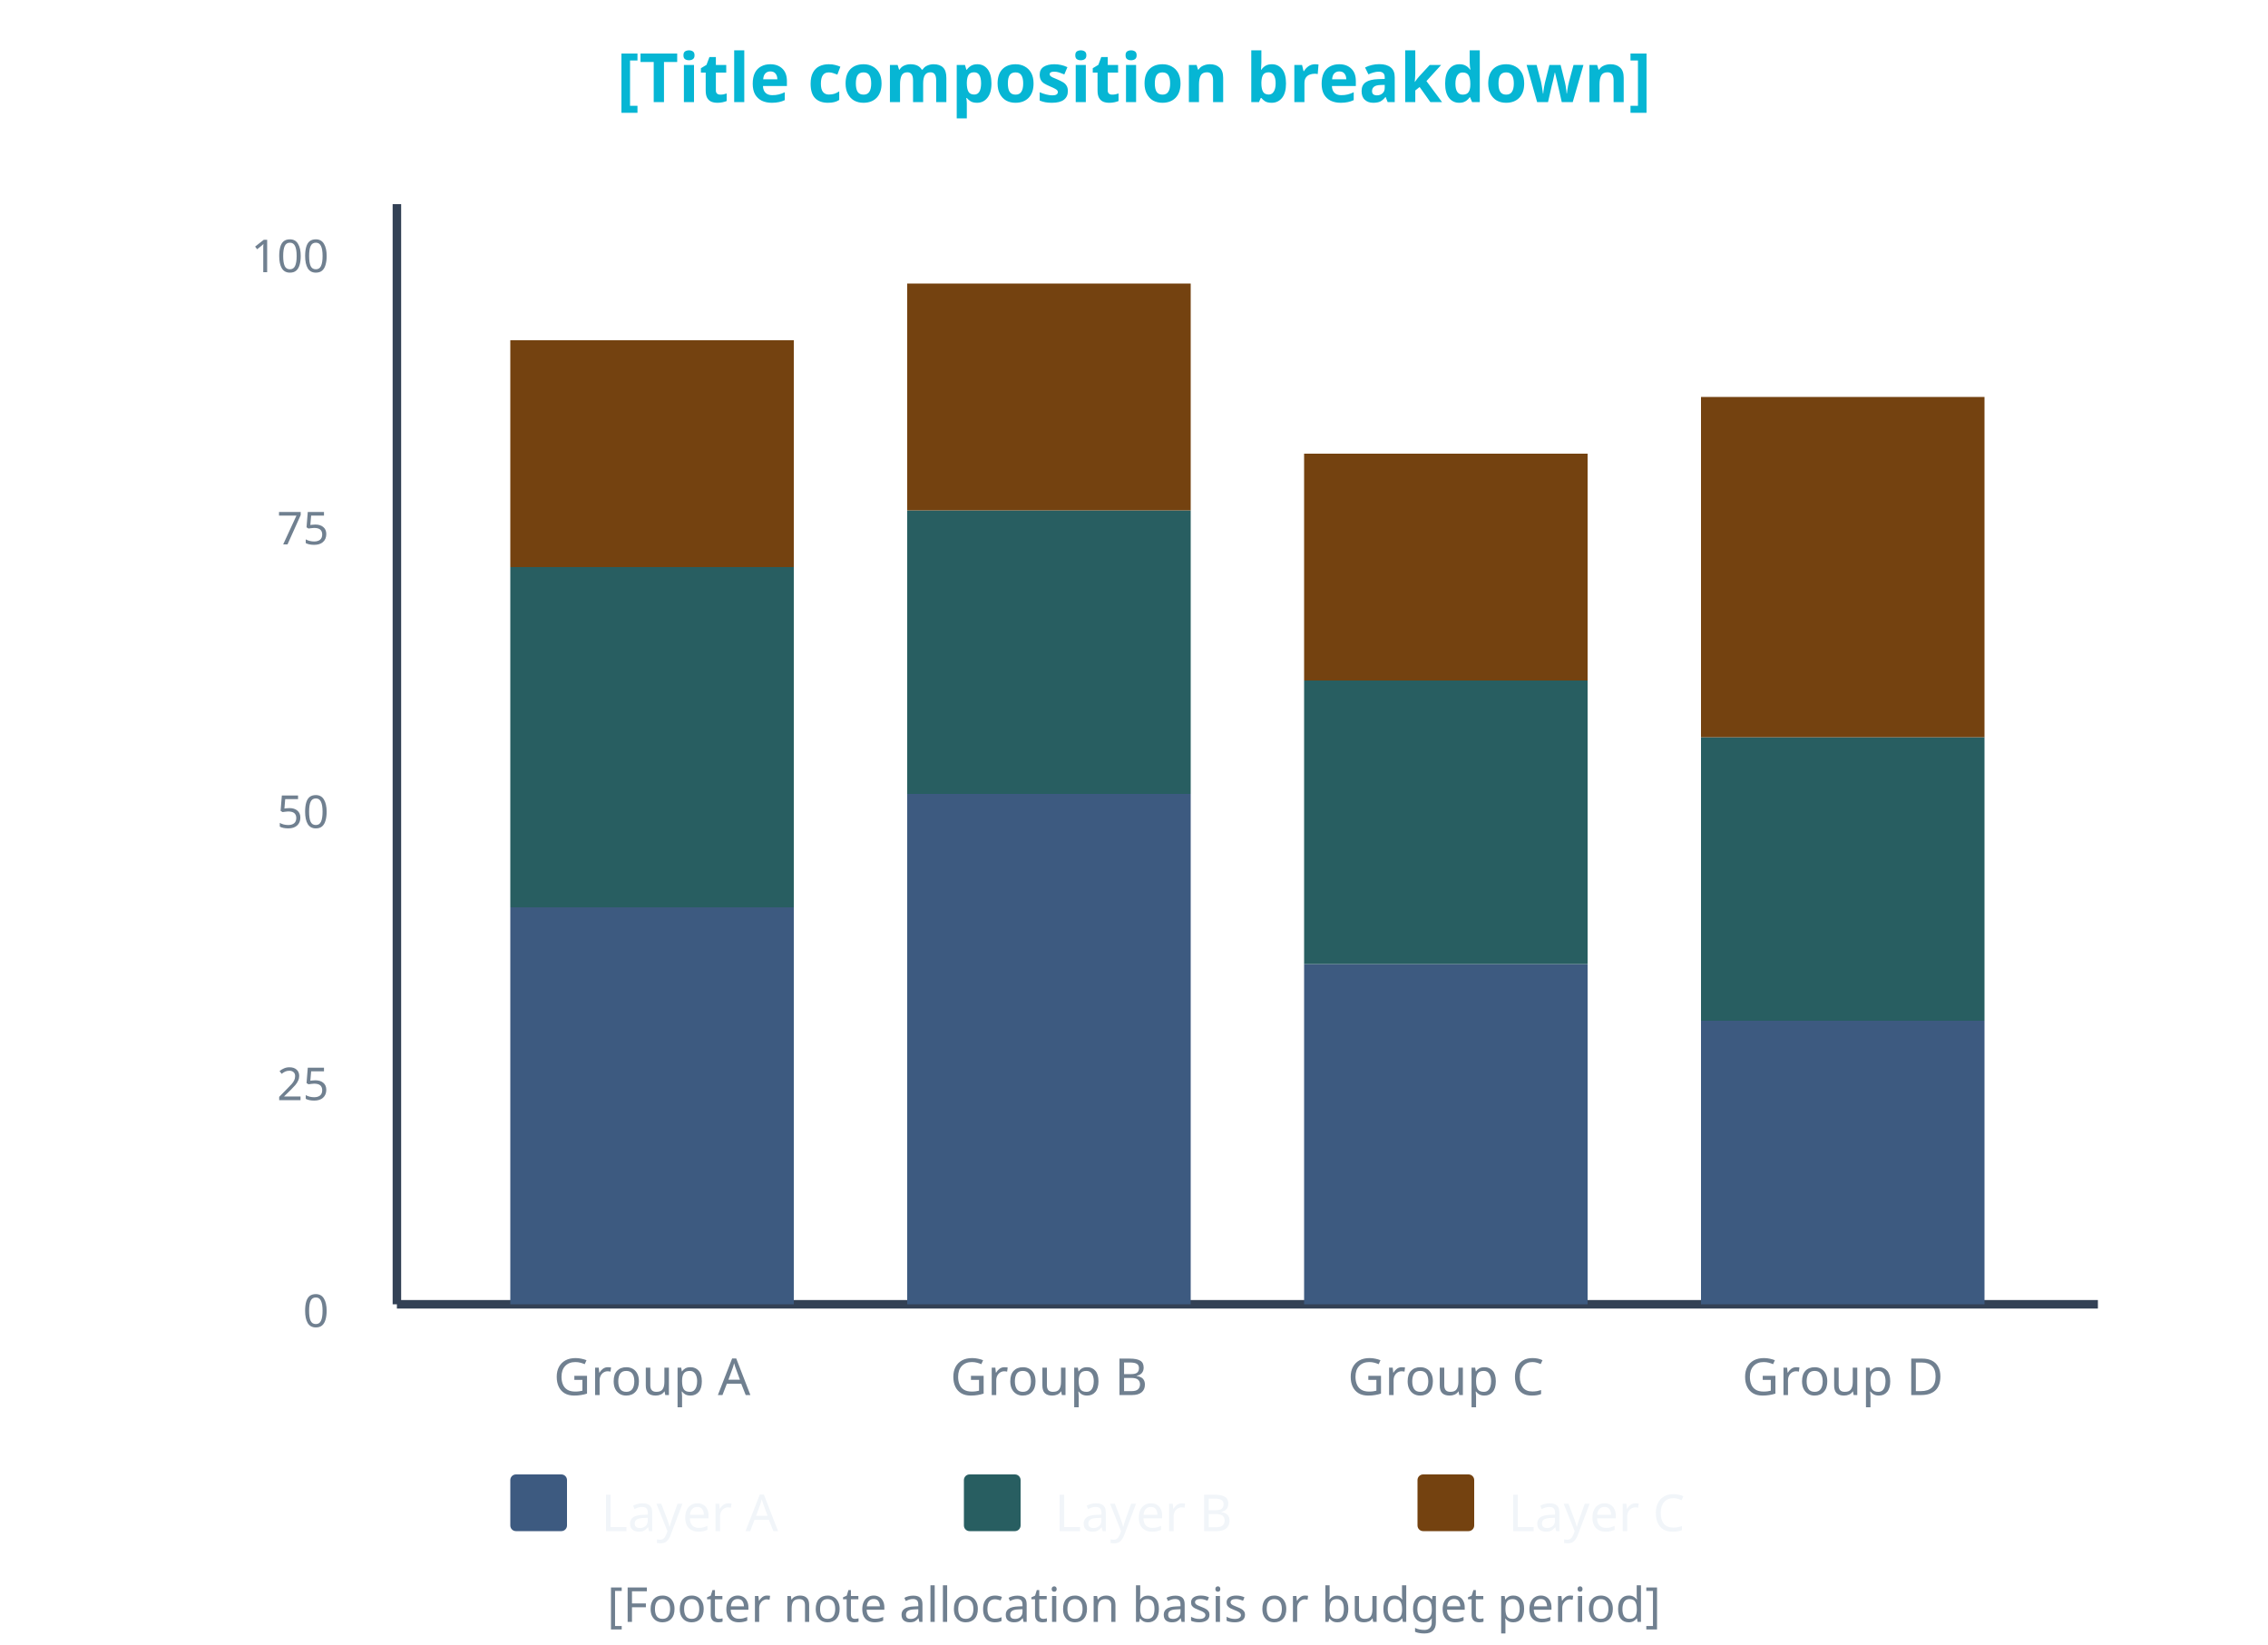
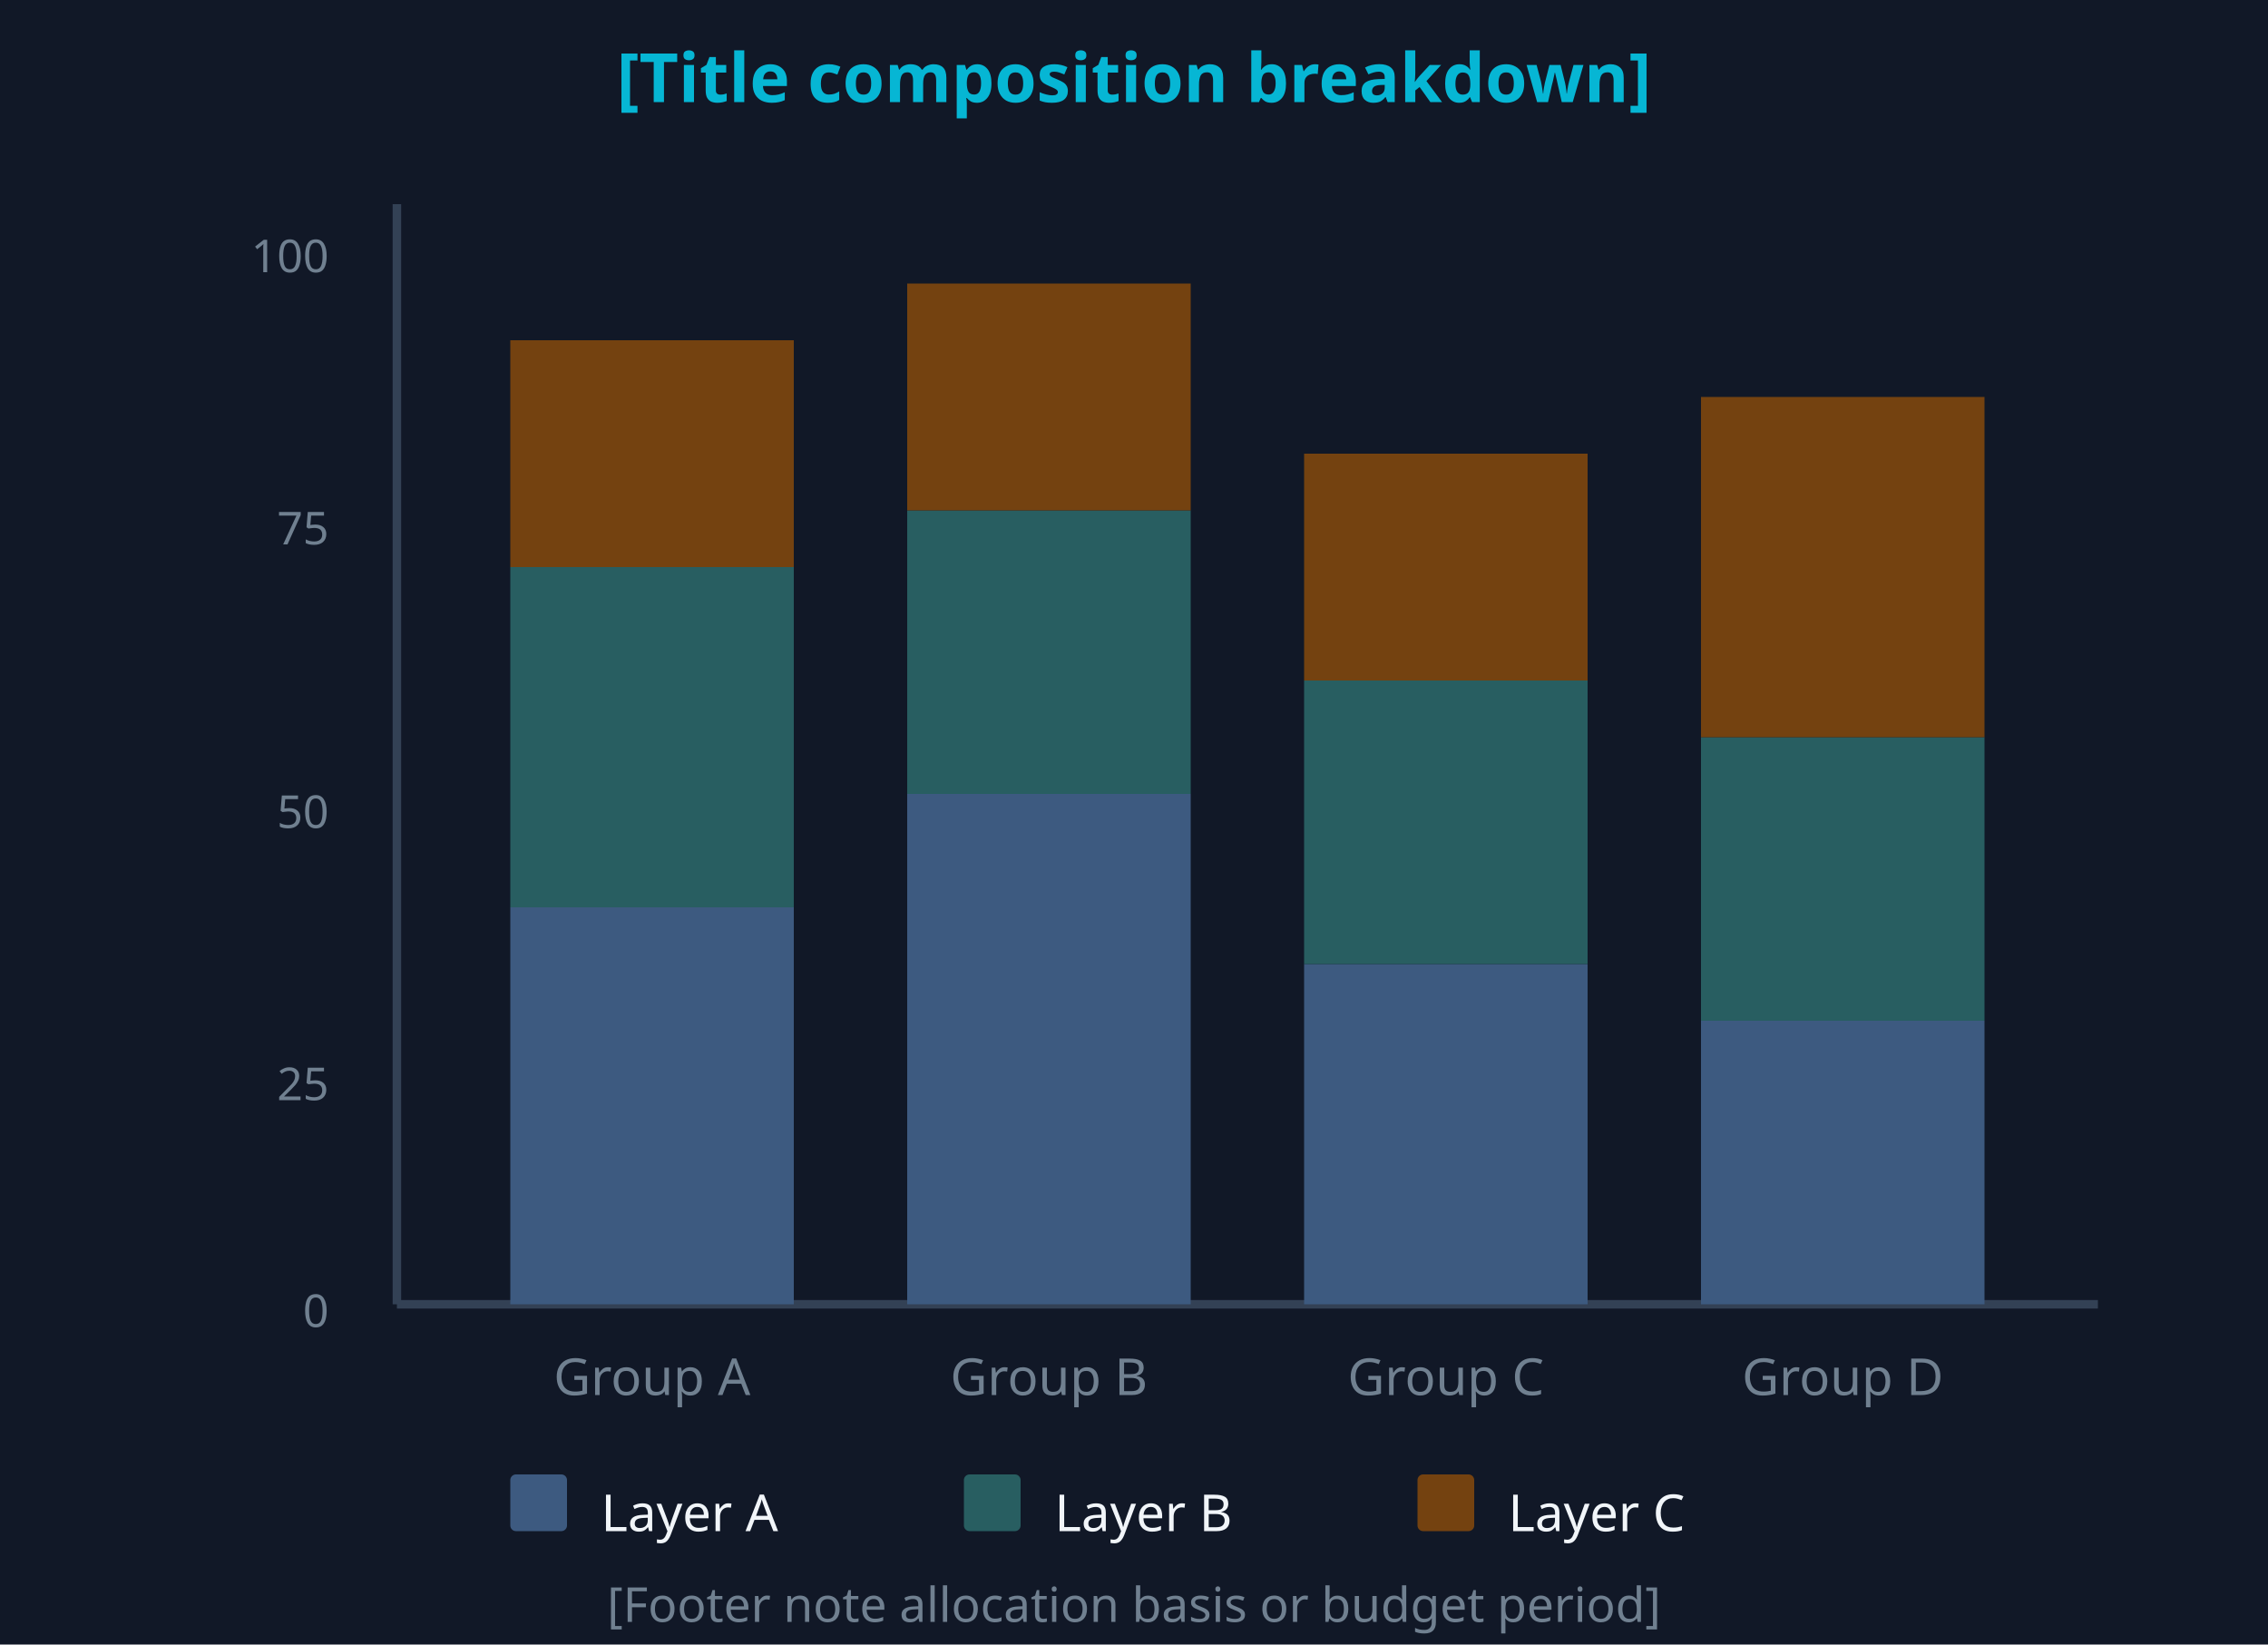
<svg xmlns="http://www.w3.org/2000/svg" viewBox="0 0 400 290" width="400" height="290" role="img" aria-labelledby="title desc">
-   <rect width="100%" height="100%" fill="none" />
+   <rect width="100%" height="100%" fill="#111827" />
  <g font-family="system-ui, Segoe UI, sans-serif">
    <text x="200" y="18" text-anchor="middle" font-weight="700" font-size="12" fill="#06B6D4">[Title  composition breakdown]</text>
    <line x1="70" y1="36" x2="70" y2="230" stroke="#334155" stroke-width="1.5" />
    <text x="58" y="48" text-anchor="end" font-size="8" fill="#708090">100</text>
    <text x="58" y="96" text-anchor="end" font-size="8" fill="#708090">75</text>
    <text x="58" y="146" text-anchor="end" font-size="8" fill="#708090">50</text>
    <text x="58" y="194" text-anchor="end" font-size="8" fill="#708090">25</text>
    <text x="58" y="234" text-anchor="end" font-size="8" fill="#708090">0</text>
    <line x1="70" y1="230" x2="370" y2="230" stroke="#334155" stroke-width="1.5" />
    <rect x="90" y="160" width="50" height="70" rx="0" fill="#3d5a80" />
    <rect x="90" y="100" width="50" height="60" rx="0" fill="#285e61" />
    <rect x="90" y="60" width="50" height="40" rx="0" fill="#744210" />
    <text x="115" y="246" text-anchor="middle" font-size="9" fill="#708090">Group A</text>
    <rect x="160" y="140" width="50" height="90" rx="0" fill="#3d5a80" />
    <rect x="160" y="90" width="50" height="50" rx="0" fill="#285e61" />
    <rect x="160" y="50" width="50" height="40" rx="0" fill="#744210" />
    <text x="185" y="246" text-anchor="middle" font-size="9" fill="#708090">Group B</text>
    <rect x="230" y="170" width="50" height="60" rx="0" fill="#3d5a80" />
    <rect x="230" y="120" width="50" height="50" rx="0" fill="#285e61" />
    <rect x="230" y="80" width="50" height="40" rx="0" fill="#744210" />
    <text x="255" y="246" text-anchor="middle" font-size="9" fill="#708090">Group C</text>
    <rect x="300" y="180" width="50" height="50" rx="0" fill="#3d5a80" />
    <rect x="300" y="130" width="50" height="50" rx="0" fill="#285e61" />
    <rect x="300" y="70" width="50" height="60" rx="0" fill="#744210" />
    <text x="325" y="246" text-anchor="middle" font-size="9" fill="#708090">Group D</text>
    <rect x="90" y="260" width="10" height="10" rx="1" fill="#3d5a80" />
    <text x="106" y="270" font-size="9" fill="#F1F5F9">Layer A</text>
    <rect x="170" y="260" width="10" height="10" rx="1" fill="#285e61" />
    <text x="186" y="270" font-size="9" fill="#F1F5F9">Layer B</text>
    <rect x="250" y="260" width="10" height="10" rx="1" fill="#744210" />
    <text x="266" y="270" font-size="9" fill="#F1F5F9">Layer C</text>
  </g>
  <text x="200" y="286" text-anchor="middle" font-family="system-ui, sans-serif" font-size="8.5" fill="#708090">[Footer note  allocation basis or budget period]</text>
</svg>
